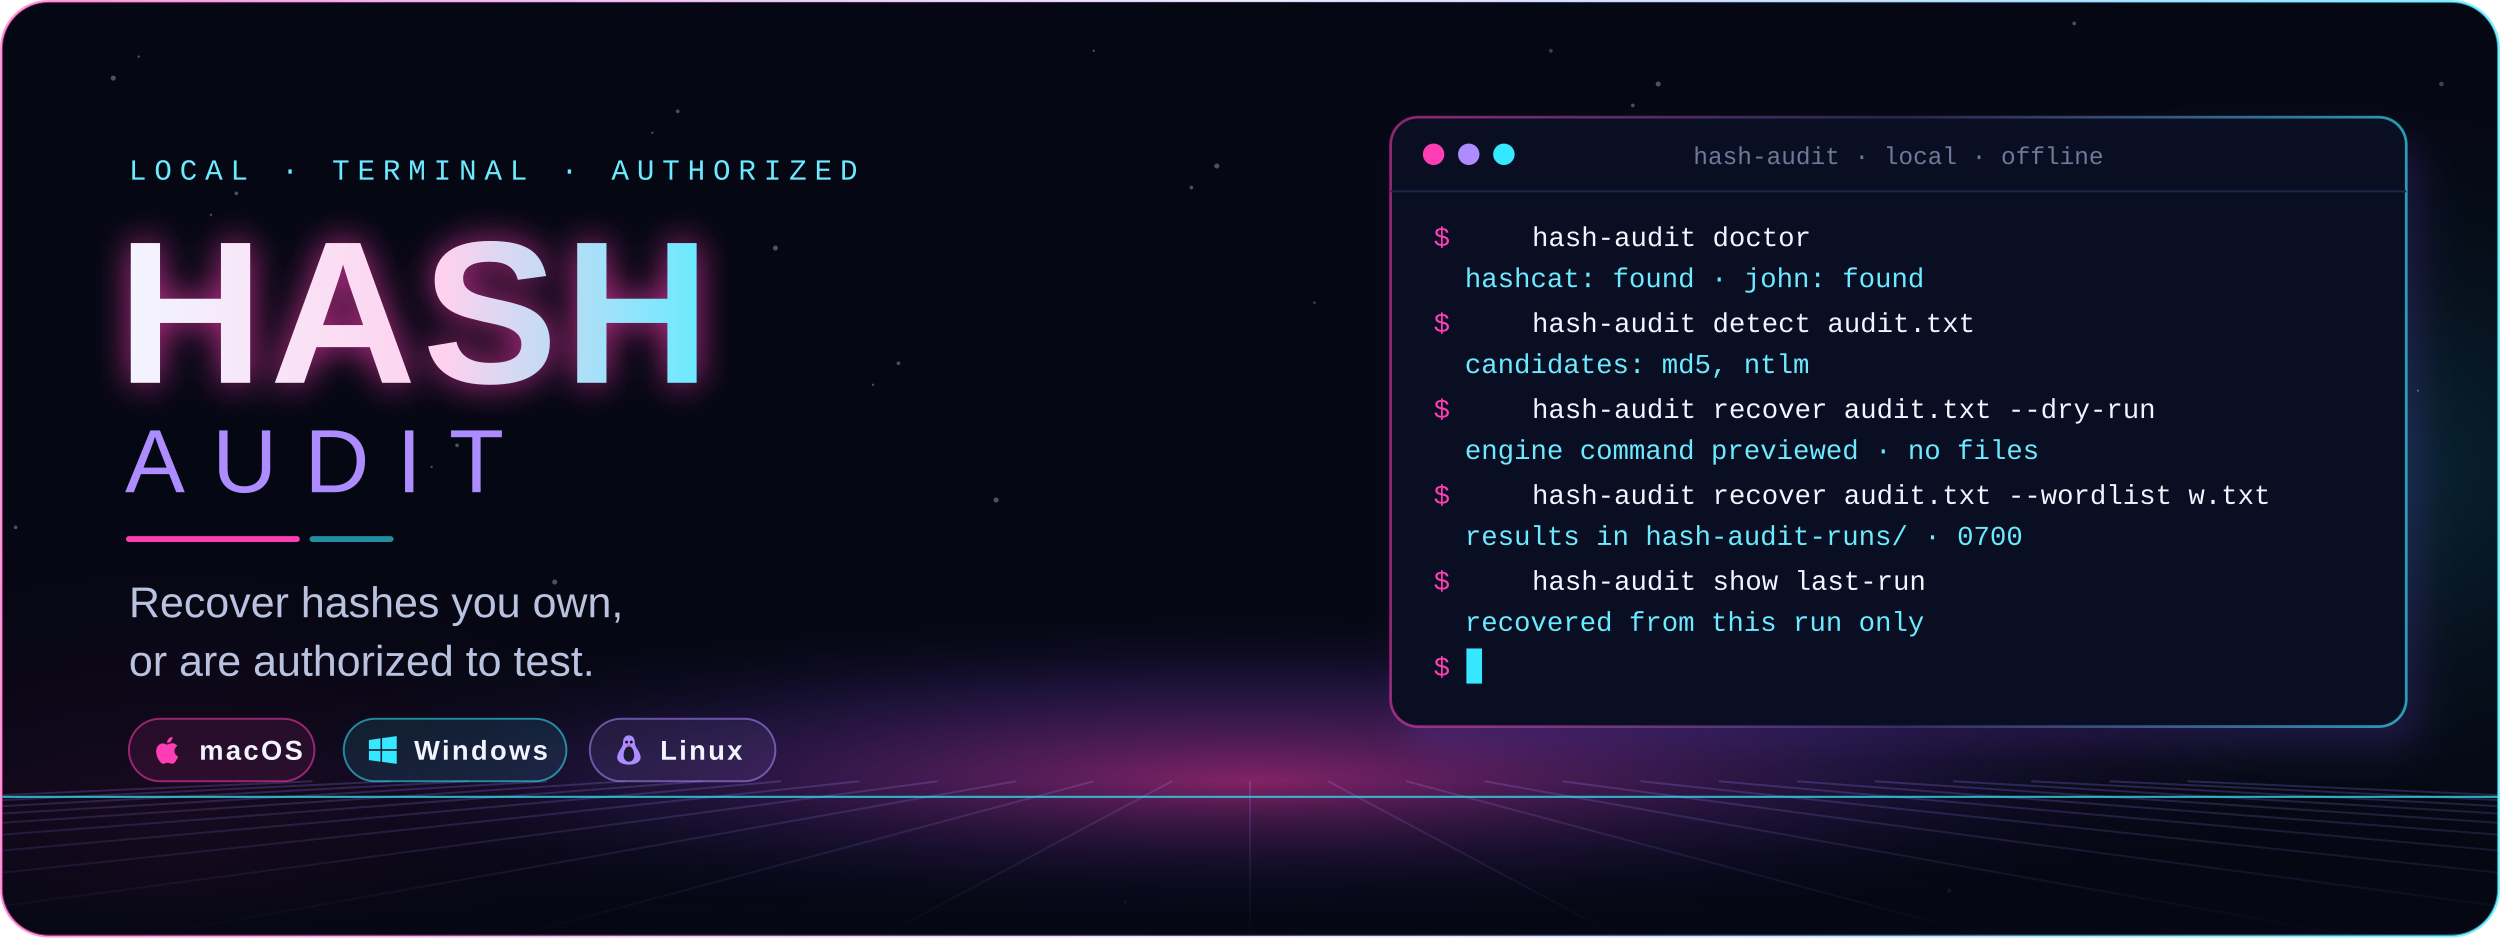
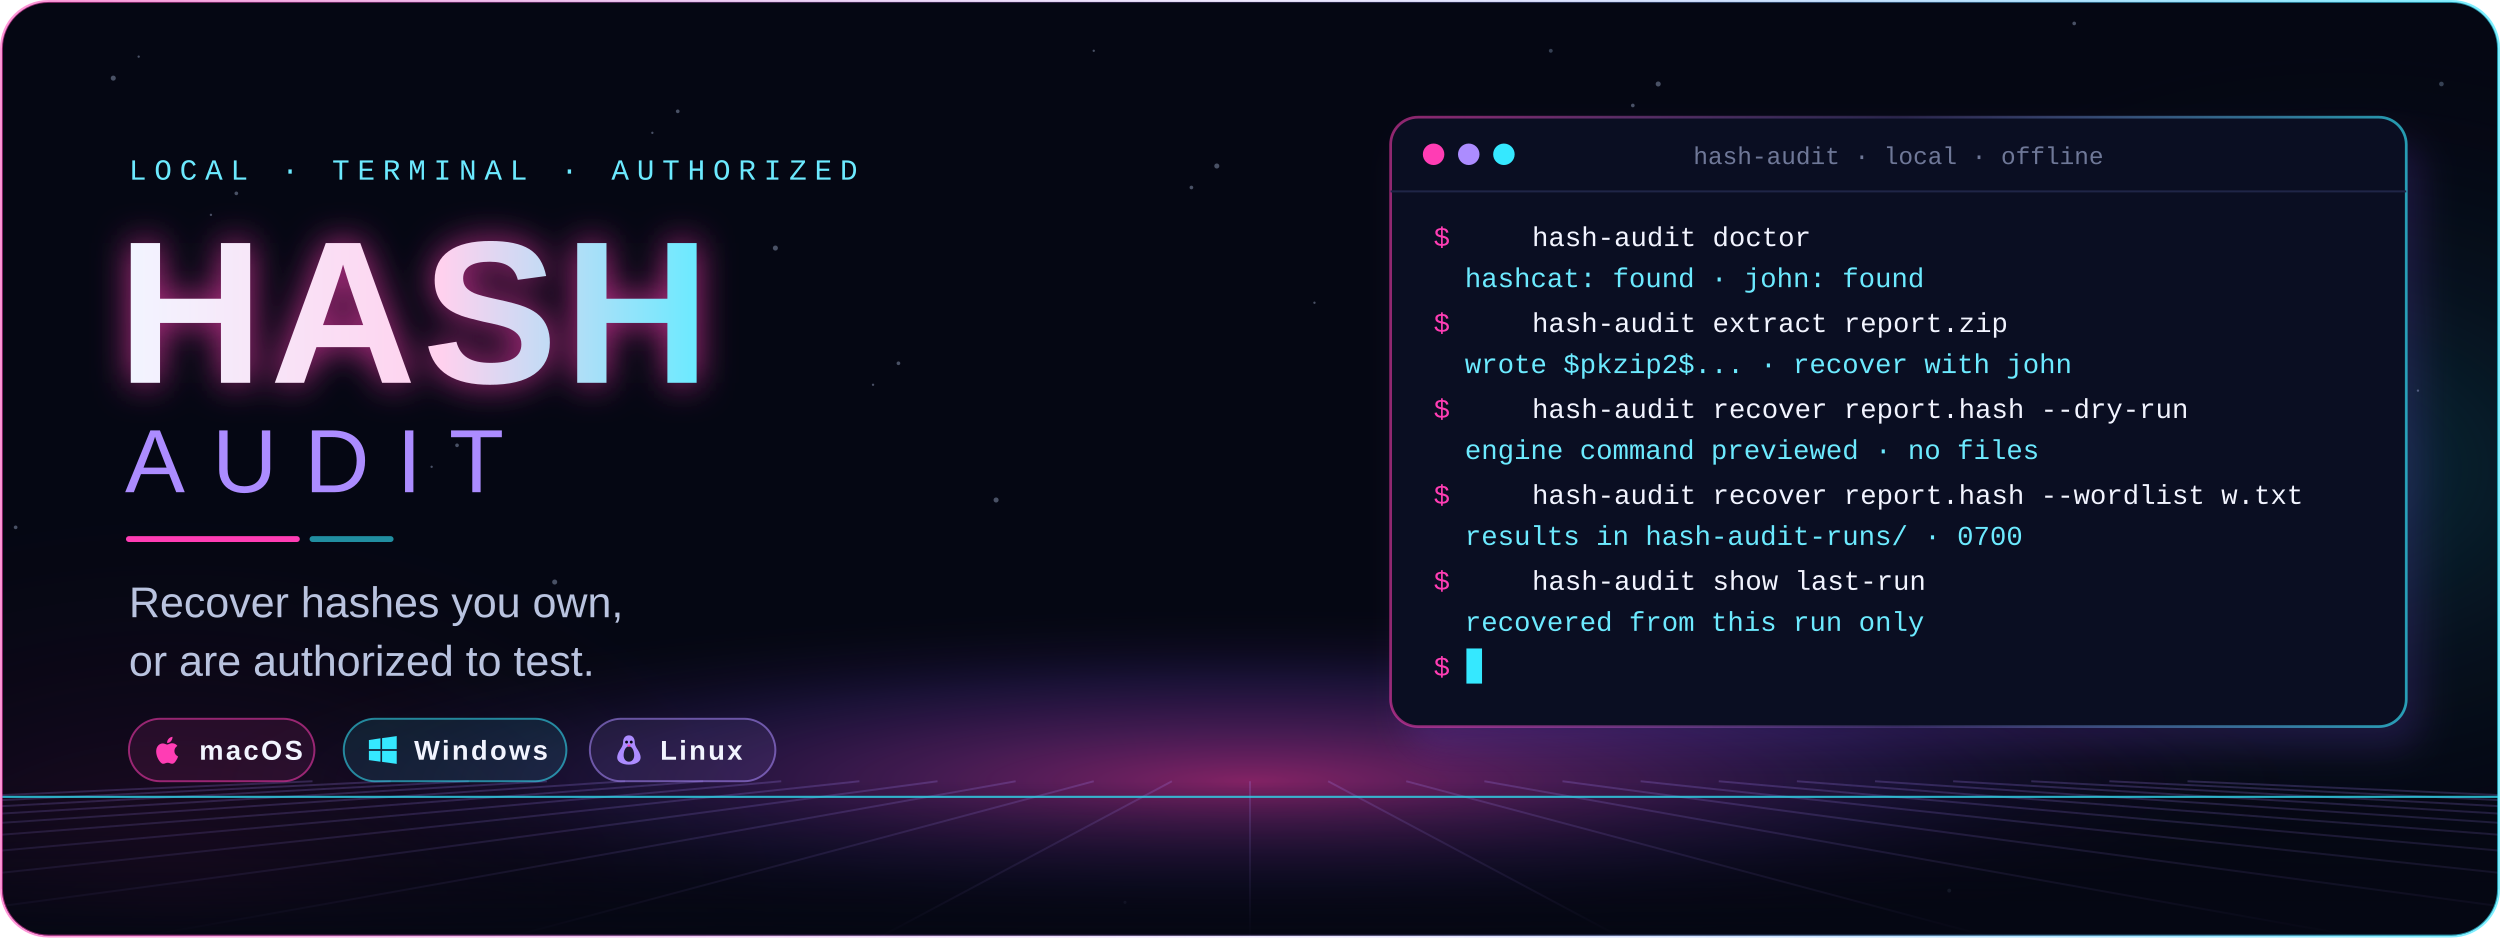
<svg xmlns="http://www.w3.org/2000/svg" width="1280" height="480" viewBox="0 0 1280 480" role="img" aria-labelledby="title description">
  <defs>
    <linearGradient id="edge">
      <stop stop-color="#ff3db4" stop-opacity=".55" />
      <stop offset=".5" stop-color="#ac8cff" stop-opacity=".2" />
      <stop offset="1" stop-color="#35e8ff" stop-opacity=".65" />
    </linearGradient>
    <linearGradient id="neon">
      <stop stop-color="#ff3db4" />
      <stop offset="1" stop-color="#35e8ff" />
    </linearGradient>
    <radialGradient id="cloud">
      <stop stop-color="#0d5666" stop-opacity=".45" />
      <stop offset="1" stop-color="#050713" stop-opacity="0" />
    </radialGradient>
    <radialGradient id="rose">
      <stop stop-color="#a71c7d" stop-opacity=".22" />
      <stop offset="1" stop-color="#050713" stop-opacity="0" />
    </radialGradient>
    <clipPath id="clip">
      <rect x="1" y="1" width="1278" height="478" rx="24" />
    </clipPath>
  </defs>
-   <style>.signal{animation:pulse 7s ease-in-out infinite}@keyframes pulse{0%,100%{opacity:.45}50%{opacity:.95}}.ln0{animation:ln0 20s linear infinite}@keyframes ln0{0%,4.0%{opacity:0}4.1%,94%{opacity:1}97%,100%{opacity:0}}.cv0{opacity:0;animation:cv0 20s linear infinite}@keyframes cv0{0%,4.0%{opacity:1;transform:translateX(0);animation-timing-function:steps(17,end)}9.5%{opacity:1;transform:translateX(147px)}9.6%,100%{opacity:0;transform:translateX(147px)}}.rp0{animation:rp0 20s linear infinite}@keyframes rp0{0%,11.5%{opacity:0}13.0%,94%{opacity:1}97%,100%{opacity:0}}.ln1{animation:ln1 20s linear infinite}@keyframes ln1{0%,20.5%{opacity:0}20.6%,94%{opacity:1}97%,100%{opacity:0}}.cv1{opacity:0;animation:cv1 20s linear infinite}@keyframes cv1{0%,20.5%{opacity:1;transform:translateX(0);animation-timing-function:steps(27,end)}26.0%{opacity:1;transform:translateX(231px)}26.1%,100%{opacity:0;transform:translateX(231px)}}.rp1{animation:rp1 20s linear infinite}@keyframes rp1{0%,28.0%{opacity:0}29.5%,94%{opacity:1}97%,100%{opacity:0}}.ln2{animation:ln2 20s linear infinite}@keyframes ln2{0%,37.0%{opacity:0}37.1%,94%{opacity:1}97%,100%{opacity:0}}.cv2{opacity:0;animation:cv2 20s linear infinite}@keyframes cv2{0%,37.0%{opacity:1;transform:translateX(0);animation-timing-function:steps(38,end)}42.5%{opacity:1;transform:translateX(323px)}42.6%,100%{opacity:0;transform:translateX(323px)}}.rp2{animation:rp2 20s linear infinite}@keyframes rp2{0%,44.5%{opacity:0}46.0%,94%{opacity:1}97%,100%{opacity:0}}.ln3{animation:ln3 20s linear infinite}@keyframes ln3{0%,53.5%{opacity:0}53.6%,94%{opacity:1}97%,100%{opacity:0}}.cv3{opacity:0;animation:cv3 20s linear infinite}@keyframes cv3{0%,53.5%{opacity:1;transform:translateX(0);animation-timing-function:steps(45,end)}59.0%{opacity:1;transform:translateX(382px)}59.1%,100%{opacity:0;transform:translateX(382px)}}.rp3{animation:rp3 20s linear infinite}@keyframes rp3{0%,61.0%{opacity:0}62.5%,94%{opacity:1}97%,100%{opacity:0}}.ln4{animation:ln4 20s linear infinite}@keyframes ln4{0%,70.0%{opacity:0}70.1%,94%{opacity:1}97%,100%{opacity:0}}.cv4{opacity:0;animation:cv4 20s linear infinite}@keyframes cv4{0%,70.0%{opacity:1;transform:translateX(0);animation-timing-function:steps(24,end)}75.5%{opacity:1;transform:translateX(206px)}75.6%,100%{opacity:0;transform:translateX(206px)}}.rp4{animation:rp4 20s linear infinite}@keyframes rp4{0%,77.5%{opacity:0}79.0%,94%{opacity:1}97%,100%{opacity:0}}.cur{animation:blink 1.1s steps(1) infinite}@keyframes blink{50%{opacity:0}}.flick{opacity:.75;animation:flick 7s linear infinite}@keyframes flick{0%,17%,21%,63%,65%,100%{opacity:.75}19%,64%{opacity:.2}40%{opacity:.95}}.float{animation:float 8s ease-in-out infinite}@keyframes float{0%,100%{transform:translateY(0)}50%{transform:translateY(-6px)}}.tw{opacity:.35;animation:tw 5s ease-in-out infinite}.tw1{animation-delay:-1.3s}.tw2{animation-delay:-2.6s}.tw3{animation-delay:-3.9s}@keyframes tw{0%,100%{opacity:.15}50%{opacity:.85}}.row{animation:row 4s linear infinite}.r1{animation-delay:-1s}.r2{animation-delay:-2s}.r3{animation-delay:-3s}@keyframes row{0%{transform:translateY(0);opacity:.1}20%{opacity:.8}100%{transform:translateY(72px);opacity:0}}@media(prefers-reduced-motion:reduce){*{animation:none!important}}</style>
+   <style>.signal{animation:pulse 7s ease-in-out infinite}@keyframes pulse{0%,100%{opacity:.45}50%{opacity:.95}}.ln0{animation:ln0 20s linear infinite}@keyframes ln0{0%,4.0%{opacity:0}4.1%,94%{opacity:1}97%,100%{opacity:0}}.cv0{opacity:0;animation:cv0 20s linear infinite}@keyframes cv0{0%,4.0%{opacity:1;transform:translateX(0);animation-timing-function:steps(17,end)}9.5%{opacity:1;transform:translateX(147px)}9.6%,100%{opacity:0;transform:translateX(147px)}}.rp0{animation:rp0 20s linear infinite}@keyframes rp0{0%,11.5%{opacity:0}13.0%,94%{opacity:1}97%,100%{opacity:0}}.ln1{animation:ln1 20s linear infinite}@keyframes ln1{0%,20.5%{opacity:0}20.6%,94%{opacity:1}97%,100%{opacity:0}}.cv1{opacity:0;animation:cv1 20s linear infinite}@keyframes cv1{0%,20.5%{opacity:1;transform:translateX(0);animation-timing-function:steps(29,end)}26.0%{opacity:1;transform:translateX(248px)}26.1%,100%{opacity:0;transform:translateX(248px)}}.rp1{animation:rp1 20s linear infinite}@keyframes rp1{0%,28.0%{opacity:0}29.5%,94%{opacity:1}97%,100%{opacity:0}}.ln2{animation:ln2 20s linear infinite}@keyframes ln2{0%,37.0%{opacity:0}37.1%,94%{opacity:1}97%,100%{opacity:0}}.cv2{opacity:0;animation:cv2 20s linear infinite}@keyframes cv2{0%,37.0%{opacity:1;transform:translateX(0);animation-timing-function:steps(40,end)}42.5%{opacity:1;transform:translateX(340px)}42.6%,100%{opacity:0;transform:translateX(340px)}}.rp2{animation:rp2 20s linear infinite}@keyframes rp2{0%,44.5%{opacity:0}46.0%,94%{opacity:1}97%,100%{opacity:0}}.ln3{animation:ln3 20s linear infinite}@keyframes ln3{0%,53.5%{opacity:0}53.6%,94%{opacity:1}97%,100%{opacity:0}}.cv3{opacity:0;animation:cv3 20s linear infinite}@keyframes cv3{0%,53.5%{opacity:1;transform:translateX(0);animation-timing-function:steps(47,end)}59.0%{opacity:1;transform:translateX(399px)}59.1%,100%{opacity:0;transform:translateX(399px)}}.rp3{animation:rp3 20s linear infinite}@keyframes rp3{0%,61.0%{opacity:0}62.5%,94%{opacity:1}97%,100%{opacity:0}}.ln4{animation:ln4 20s linear infinite}@keyframes ln4{0%,70.0%{opacity:0}70.1%,94%{opacity:1}97%,100%{opacity:0}}.cv4{opacity:0;animation:cv4 20s linear infinite}@keyframes cv4{0%,70.0%{opacity:1;transform:translateX(0);animation-timing-function:steps(24,end)}75.5%{opacity:1;transform:translateX(206px)}75.6%,100%{opacity:0;transform:translateX(206px)}}.rp4{animation:rp4 20s linear infinite}@keyframes rp4{0%,77.5%{opacity:0}79.0%,94%{opacity:1}97%,100%{opacity:0}}.cur{animation:blink 1.1s steps(1) infinite}@keyframes blink{50%{opacity:0}}.flick{opacity:.75;animation:flick 7s linear infinite}@keyframes flick{0%,17%,21%,63%,65%,100%{opacity:.75}19%,64%{opacity:.2}40%{opacity:.95}}.float{animation:float 8s ease-in-out infinite}@keyframes float{0%,100%{transform:translateY(0)}50%{transform:translateY(-6px)}}.tw{opacity:.35;animation:tw 5s ease-in-out infinite}.tw1{animation-delay:-1.3s}.tw2{animation-delay:-2.6s}.tw3{animation-delay:-3.9s}@keyframes tw{0%,100%{opacity:.15}50%{opacity:.85}}.row{animation:row 4s linear infinite}.r1{animation-delay:-1s}.r2{animation-delay:-2s}.r3{animation-delay:-3s}@keyframes row{0%{transform:translateY(0);opacity:.1}20%{opacity:.8}100%{transform:translateY(72px);opacity:0}}@media(prefers-reduced-motion:reduce){*{animation:none!important}}</style>
  <g clip-path="url(#clip)">
    <rect width="1280" height="480" fill="#050713" />
    <ellipse cx="1200" cy="240" rx="300" ry="220" fill="url(#cloud)" />
    <ellipse cx="90" cy="470" rx="340" ry="220" fill="url(#rose)" />
    <g fill="#a8c7ed" opacity=".3">
      <circle cx="794" cy="26" r="1" />
      <circle cx="998" cy="456" r="1" />
      <circle cx="1250" cy="43" r="1.2" />
      <circle cx="576" cy="462" r=".8" />
    </g>
    <defs>
      <linearGradient id="ttl" x2="1">
        <stop stop-color="#f2f4ff" />
        <stop offset=".55" stop-color="#ffd1ee" />
        <stop offset="1" stop-color="#6ceaff" />
      </linearGradient>
      <linearGradient id="fade" x1="0" y1="0" x2="0" y2="1">
        <stop stop-color="#050713" stop-opacity="0" />
        <stop offset="1" stop-color="#050713" />
      </linearGradient>
      <filter id="glow" x="-20%" y="-40%" width="140%" height="180%">
        <feGaussianBlur stdDeviation="9" />
      </filter>
      <radialGradient id="sun">
        <stop stop-color="#ff3db4" stop-opacity=".5" />
        <stop offset=".6" stop-color="#8547e8" stop-opacity=".15" />
        <stop offset="1" stop-color="#050713" stop-opacity="0" />
      </radialGradient>
    </defs>
    <ellipse cx="640" cy="400" rx="560" ry="90" fill="url(#sun)" />
    <g fill="#c9d9ff">
      <circle class="tw tw0" cx="71" cy="29" r="0.60" />
      <circle class="tw tw1" cx="460" cy="186" r="0.95" />
      <circle class="tw tw2" cx="849" cy="43" r="1.30" />
      <circle class="tw tw3" cx="1238" cy="200" r="0.60" />
      <circle class="tw tw0" cx="347" cy="57" r="0.95" />
      <circle class="tw tw1" cx="736" cy="214" r="1.30" />
      <circle class="tw tw2" cx="1125" cy="71" r="0.60" />
      <circle class="tw tw3" cx="234" cy="228" r="0.95" />
      <circle class="tw tw0" cx="623" cy="85" r="1.30" />
      <circle class="tw tw1" cx="1012" cy="242" r="0.60" />
      <circle class="tw tw2" cx="121" cy="99" r="0.95" />
      <circle class="tw tw3" cx="510" cy="256" r="1.30" />
      <circle class="tw tw0" cx="899" cy="113" r="0.60" />
      <circle class="tw tw1" cx="8" cy="270" r="0.95" />
      <circle class="tw tw2" cx="397" cy="127" r="1.30" />
      <circle class="tw tw3" cx="786" cy="284" r="0.60" />
      <circle class="tw tw0" cx="1175" cy="141" r="0.95" />
      <circle class="tw tw1" cx="284" cy="298" r="1.30" />
      <circle class="tw tw2" cx="673" cy="155" r="0.60" />
      <circle class="tw tw3" cx="1062" cy="12" r="0.95" />
      <circle class="tw tw0" cx="171" cy="169" r="1.30" />
      <circle class="tw tw1" cx="560" cy="26" r="0.60" />
      <circle class="tw tw2" cx="949" cy="183" r="0.95" />
      <circle class="tw tw3" cx="58" cy="40" r="1.30" />
      <circle class="tw tw0" cx="447" cy="197" r="0.60" />
      <circle class="tw tw1" cx="836" cy="54" r="0.95" />
      <circle class="tw tw2" cx="1225" cy="211" r="1.30" />
      <circle class="tw tw3" cx="334" cy="68" r="0.60" />
      <circle class="tw tw0" cx="723" cy="225" r="0.95" />
      <circle class="tw tw1" cx="1112" cy="82" r="1.30" />
      <circle class="tw tw2" cx="221" cy="239" r="0.60" />
      <circle class="tw tw3" cx="610" cy="96" r="0.95" />
      <circle class="tw tw0" cx="999" cy="253" r="1.30" />
      <circle class="tw tw1" cx="108" cy="110" r="0.60" />
    </g>
    <g stroke="#ac8cff" stroke-opacity=".22" stroke-width="1">
      <path d="M160 400L-1640 480" />
      <path d="M200 400L-1450 480" />
      <path d="M240 400L-1260 480" />
      <path d="M280 400L-1070 480" />
      <path d="M320 400L-880 480" />
      <path d="M360 400L-690 480" />
      <path d="M400 400L-500 480" />
      <path d="M440 400L-310 480" />
      <path d="M480 400L-120 480" />
      <path d="M520 400L70 480" />
      <path d="M560 400L260 480" />
      <path d="M600 400L450 480" />
      <path d="M640 400L640 480" />
      <path d="M680 400L830 480" />
      <path d="M720 400L1020 480" />
      <path d="M760 400L1210 480" />
      <path d="M800 400L1400 480" />
      <path d="M840 400L1590 480" />
      <path d="M880 400L1780 480" />
      <path d="M920 400L1970 480" />
      <path d="M960 400L2160 480" />
      <path d="M1000 400L2350 480" />
      <path d="M1040 400L2540 480" />
      <path d="M1080 400L2730 480" />
      <path d="M1120 400L2920 480" />
    </g>
    <g stroke="#35e8ff" stroke-opacity=".35" stroke-width="1">
      <path class="row r0" d="M0 408H1280" />
      <path class="row r1" d="M0 408H1280" />
      <path class="row r2" d="M0 408H1280" />
      <path class="row r3" d="M0 408H1280" />
    </g>
    <path d="M0 400H1280" stroke="url(#neon)" stroke-opacity=".55" stroke-width="1.4" />
    <rect y="400" width="1280" height="80" fill="url(#fade)" />
    <g font-family="Menlo, Consolas, 'Courier New', monospace">
      <text x="66" y="92" font-size="15" letter-spacing="4" fill="#6ceaff">LOCAL  ·  TERMINAL  ·  AUTHORIZED</text>
    </g>
    <g font-family="Arial, Helvetica, sans-serif" font-weight="700">
      <text class="flick" x="60" y="196" font-size="104" letter-spacing="3" fill="#ff3db4" filter="url(#glow)">HASH</text>
      <text x="60" y="196" font-size="104" letter-spacing="3" fill="url(#ttl)">HASH</text>
      <text x="64" y="252" font-size="46" font-weight="400" letter-spacing="14" fill="#ac8cff">AUDIT</text>
    </g>
    <path d="M66 276h86" stroke="#ff3db4" stroke-width="3" stroke-linecap="round" />
    <path d="M160 276h40" stroke="#35e8ff" stroke-opacity=".6" stroke-width="3" stroke-linecap="round" />
    <g font-family="Arial, Helvetica, sans-serif" font-size="22" fill="#b9c3df">
      <text x="66" y="316">Recover hashes you own,</text>
      <text x="66" y="346">or are authorized to test.</text>
    </g>
    <g font-family="Arial, Helvetica, sans-serif" font-size="14" font-weight="600" letter-spacing="1.2">
      <rect x="66" y="368" width="95" height="32" rx="16" fill="#ff3db4" fill-opacity=".1" stroke="#ff3db4" stroke-opacity=".55" />
      <g transform="translate(77 375) scale(0.750)">
        <path d="M16.4 12.7c0-2.3 1.9-3.4 2-3.5-1.1-1.6-2.8-1.8-3.4-1.8-1.4-.2-2.8.9-3.5.9-.7 0-1.9-.8-3-.8-1.6 0-3 .9-3.8 2.3-1.6 2.8-.4 7 1.2 9.3.8 1.1 1.7 2.4 2.9 2.3 1.2 0 1.6-.7 3-.7s1.8.7 3 .7c1.3 0 2.1-1.1 2.8-2.3.9-1.3 1.3-2.6 1.3-2.7 0 0-2.5-1-2.5-3.7z" fill="#ff3db4" />
        <path d="M14.1 5.9c.6-.8 1.1-1.8 1-2.9-.9 0-2 .6-2.7 1.4-.6.7-1.1 1.8-1 2.8 1 .1 2.1-.5 2.7-1.3z" fill="#ff3db4" />
      </g>
      <text x="102" y="389" fill="#f2f4ff">macOS</text>
      <rect x="176" y="368" width="114" height="32" rx="16" fill="#35e8ff" fill-opacity=".1" stroke="#35e8ff" stroke-opacity=".55" />
      <g transform="translate(187 375) scale(0.750)">
        <g fill="#35e8ff">
          <path d="M2.5 5.2 10.4 4v7.4H2.5z" />
          <path d="M11.5 3.9 21.5 2.5v8.9h-10z" />
          <path d="M2.5 12.6h7.9V20l-7.9-1.1z" />
          <path d="M11.5 12.6h10v8.9l-10-1.4z" />
        </g>
      </g>
      <text x="212" y="389" fill="#f2f4ff">Windows</text>
      <rect x="302" y="368" width="95" height="32" rx="16" fill="#ac8cff" fill-opacity=".1" stroke="#ac8cff" stroke-opacity=".55" />
      <g transform="translate(313 375) scale(0.750)">
        <path d="M12 2c-2.6 0-4 2.1-4 4.8 0 1.6-.6 2.8-1.5 4.2C5.3 12.8 4 14.9 4 17.2 4 20 7.3 22 12 22s8-2 8-4.8c0-2.3-1.3-4.4-2.5-6.2-.9-1.4-1.5-2.6-1.5-4.2C16 4.1 14.6 2 12 2z" fill="#ac8cff" />
        <path d="M12 9.5c-2.2 0-3.6 3-3.6 6.2 0 2.4 1.5 4.3 3.6 4.3s3.6-1.9 3.6-4.3c0-3.2-1.4-6.2-3.6-6.2z" fill="#050713" opacity=".85" />
        <circle cx="10.4" cy="6.6" r="1" fill="#050713" />
        <circle cx="13.6" cy="6.6" r="1" fill="#050713" />
        <path d="M10.6 8.4h2.8L12 10z" fill="#ff3db4" />
      </g>
      <text x="338" y="389" fill="#f2f4ff">Linux</text>
    </g>
    <g class="float">
      <rect x="720" y="72" width="520" height="312" rx="16" fill="#8547e8" opacity=".18" filter="url(#glow)" />
      <rect x="712" y="60" width="520" height="312" rx="14" fill="#0a0e22" stroke="url(#edge)" stroke-width="1.4" />
      <path d="M712 98H1232" stroke="#1f2547" />
      <circle cx="734" cy="79" r="5.5" fill="#ff3db4" />
      <circle cx="752" cy="79" r="5.5" fill="#ac8cff" />
      <circle cx="770" cy="79" r="5.5" fill="#35e8ff" />
      <text x="972.0" y="84" font-size="12.5" fill="#6f7898" text-anchor="middle" font-family="Menlo, Consolas, 'Courier New', monospace">hash-audit · local · offline</text>
      <g font-family="Menlo, Consolas, 'Courier New', monospace" font-size="14">
        <g class="ln ln0">
          <text x="734" y="126" fill="#ff3db4">$</text>
          <text x="784.4" y="126" fill="#f2f4ff">hash-audit doctor</text>
          <rect class="cv cv0" x="783.4" y="112" width="146.8" height="19" fill="#0a0e22" />
        </g>
        <text class="ln rp0" x="750" y="147" fill="#6ceaff">hashcat: found · john: found</text>
        <g class="ln ln1">
          <text x="734" y="170" fill="#ff3db4">$</text>
-           <text x="784.4" y="170" fill="#f2f4ff">hash-audit detect audit.txt</text>
-           <rect class="cv cv1" x="783.4" y="156" width="230.8" height="19" fill="#0a0e22" />
-         </g>
-         <text class="ln rp1" x="750" y="191" fill="#6ceaff">candidates: md5, ntlm</text>
+           <text x="784.4" y="170" fill="#f2f4ff">hash-audit extract report.zip</text>
+           <rect class="cv cv1" x="783.4" y="156" width="247.6" height="19" fill="#0a0e22" />
+         </g>
+         <text class="ln rp1" x="750" y="191" fill="#6ceaff">wrote $pkzip2$... · recover with john</text>
        <g class="ln ln2">
          <text x="734" y="214" fill="#ff3db4">$</text>
-           <text x="784.4" y="214" fill="#f2f4ff">hash-audit recover audit.txt --dry-run</text>
-           <rect class="cv cv2" x="783.4" y="200" width="323.2" height="19" fill="#0a0e22" />
+           <text x="784.4" y="214" fill="#f2f4ff">hash-audit recover report.hash --dry-run</text>
+           <rect class="cv cv2" x="783.4" y="200" width="340.0" height="19" fill="#0a0e22" />
        </g>
        <text class="ln rp2" x="750" y="235" fill="#6ceaff">engine command previewed · no files</text>
        <g class="ln ln3">
          <text x="734" y="258" fill="#ff3db4">$</text>
-           <text x="784.4" y="258" fill="#f2f4ff">hash-audit recover audit.txt --wordlist w.txt</text>
-           <rect class="cv cv3" x="783.4" y="244" width="382.0" height="19" fill="#0a0e22" />
+           <text x="784.4" y="258" fill="#f2f4ff">hash-audit recover report.hash --wordlist w.txt</text>
+           <rect class="cv cv3" x="783.4" y="244" width="398.8" height="19" fill="#0a0e22" />
        </g>
        <text class="ln rp3" x="750" y="279" fill="#6ceaff">results in hash-audit-runs/ · 0700</text>
        <g class="ln ln4">
          <text x="734" y="302" fill="#ff3db4">$</text>
          <text x="784.4" y="302" fill="#f2f4ff">hash-audit show last-run</text>
          <rect class="cv cv4" x="783.4" y="288" width="205.6" height="19" fill="#0a0e22" />
        </g>
        <text class="ln rp4" x="750" y="323" fill="#6ceaff">recovered from this run only</text>
        <text x="734" y="346" fill="#ff3db4">$</text>
        <rect class="cur" x="750.8" y="332" width="8" height="18" fill="#35e8ff" />
      </g>
    </g>
  </g>
  <rect x=".75" y=".75" width="1278.5" height="478.5" rx="24" fill="none" stroke="url(#edge)" stroke-width="1.5" />
</svg>
